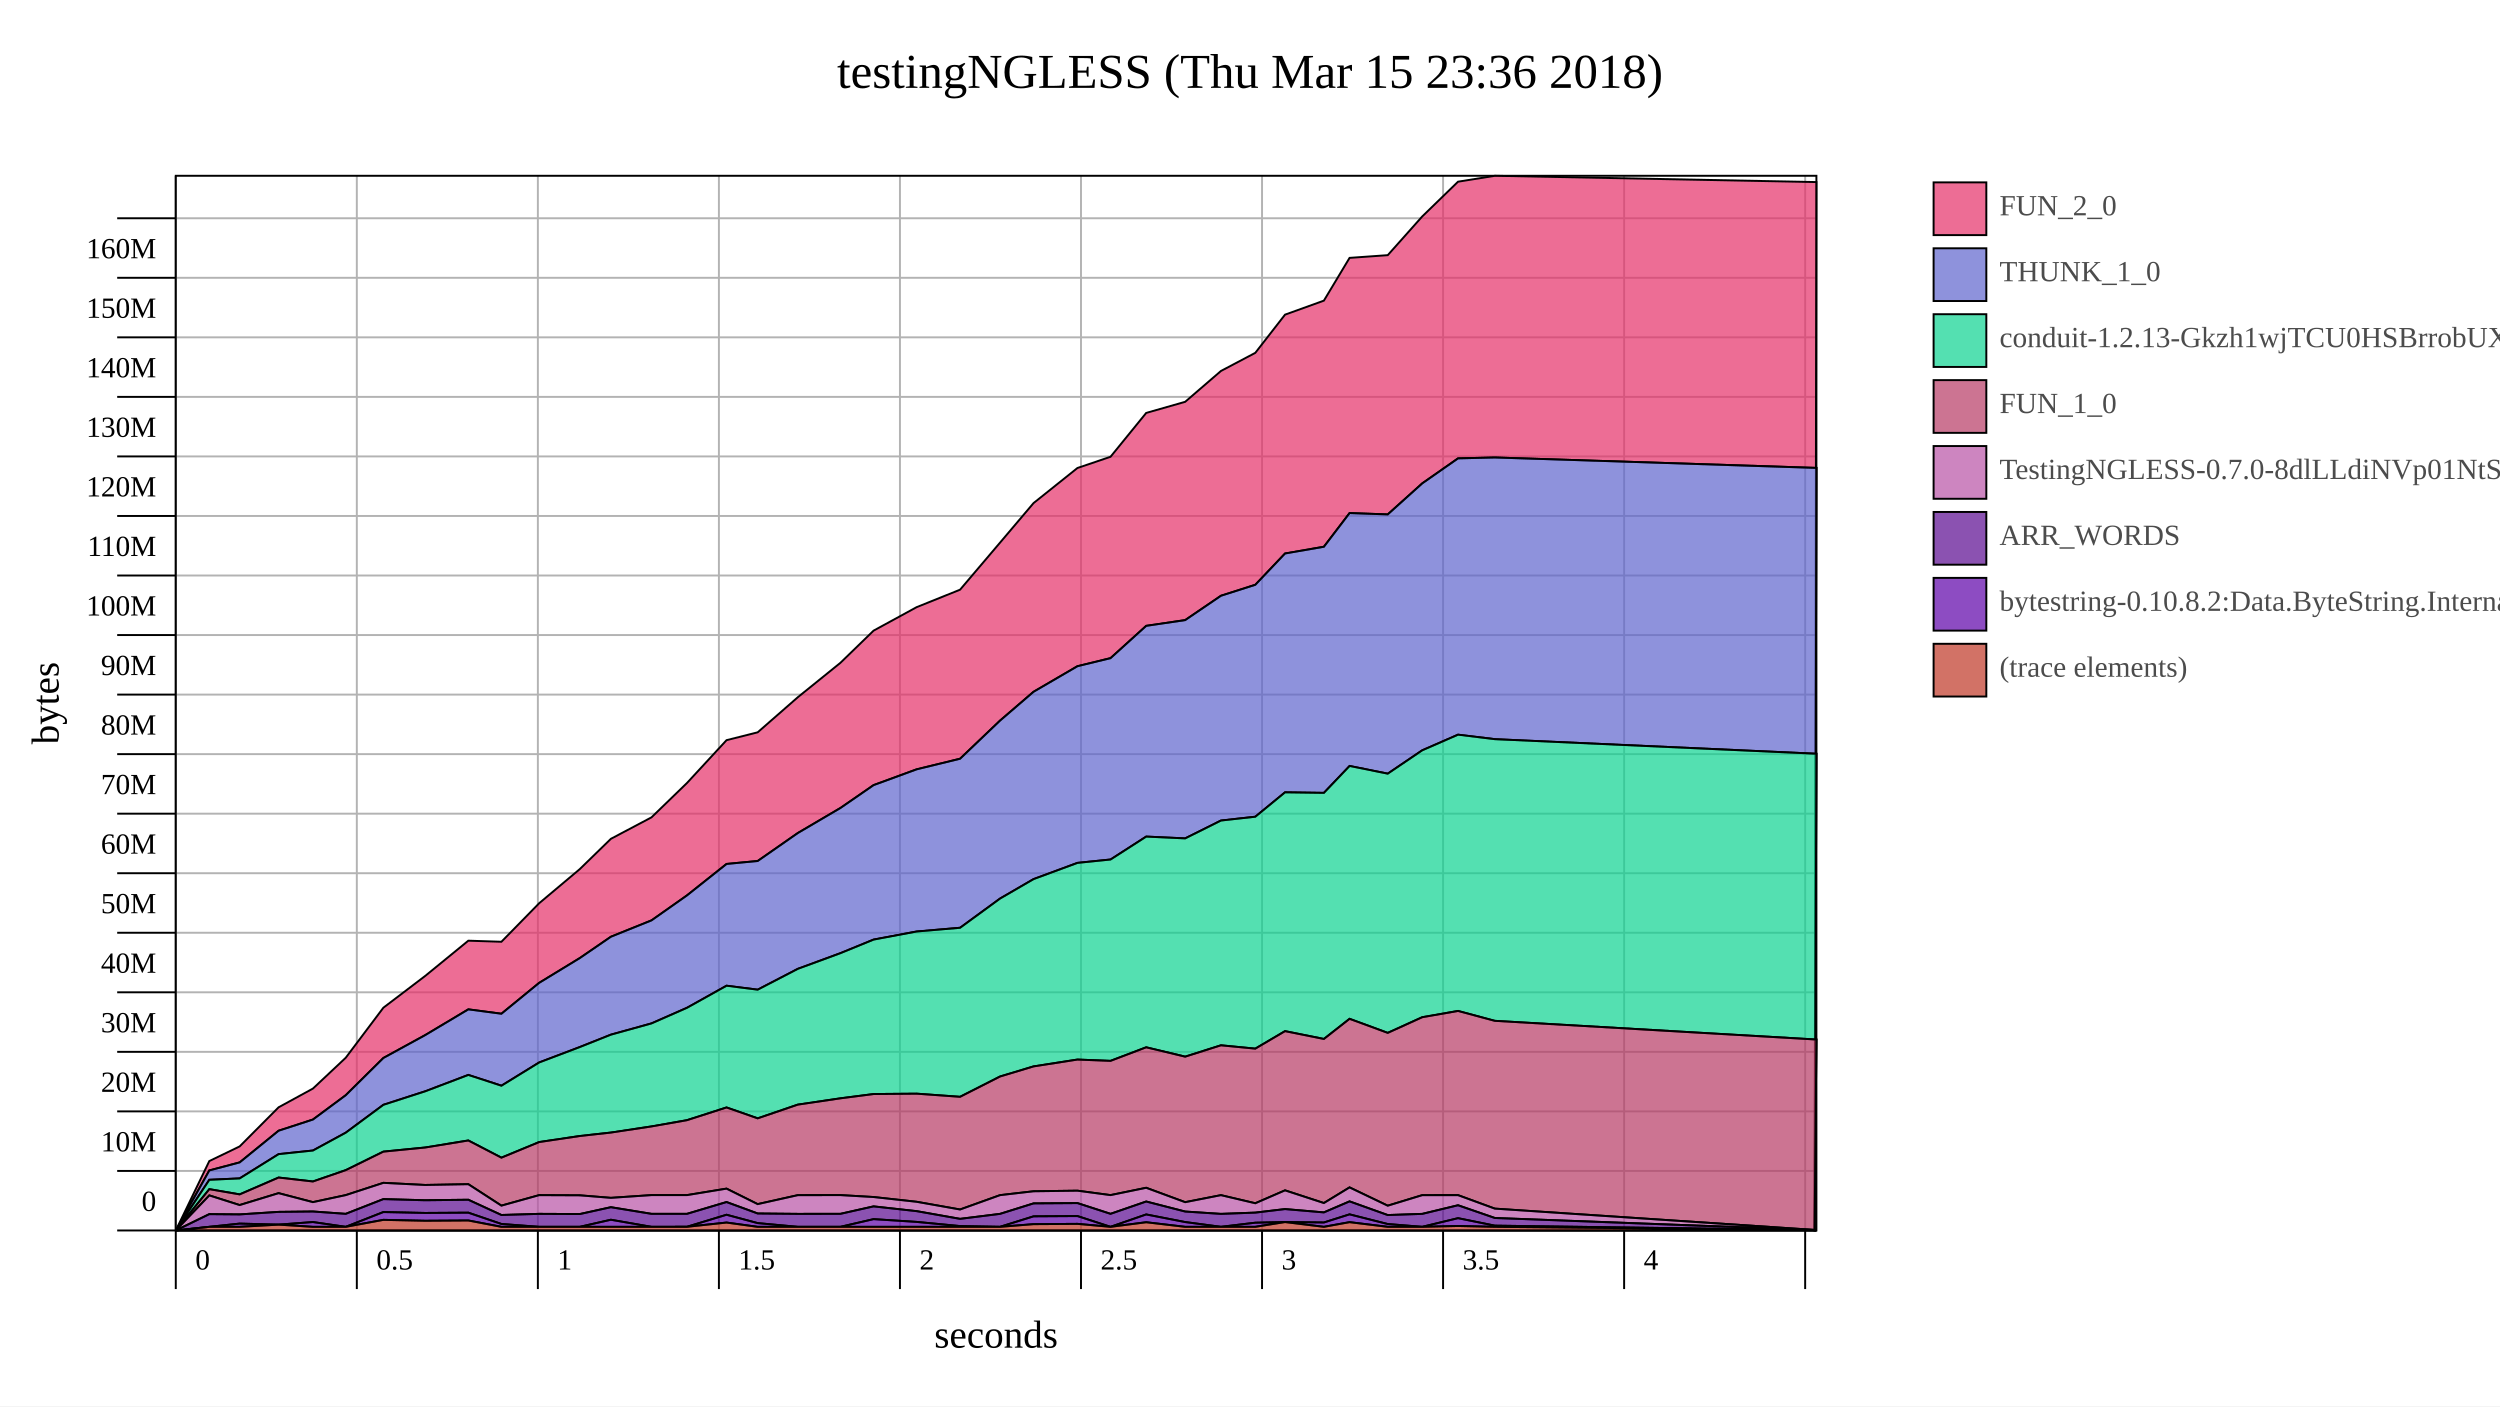
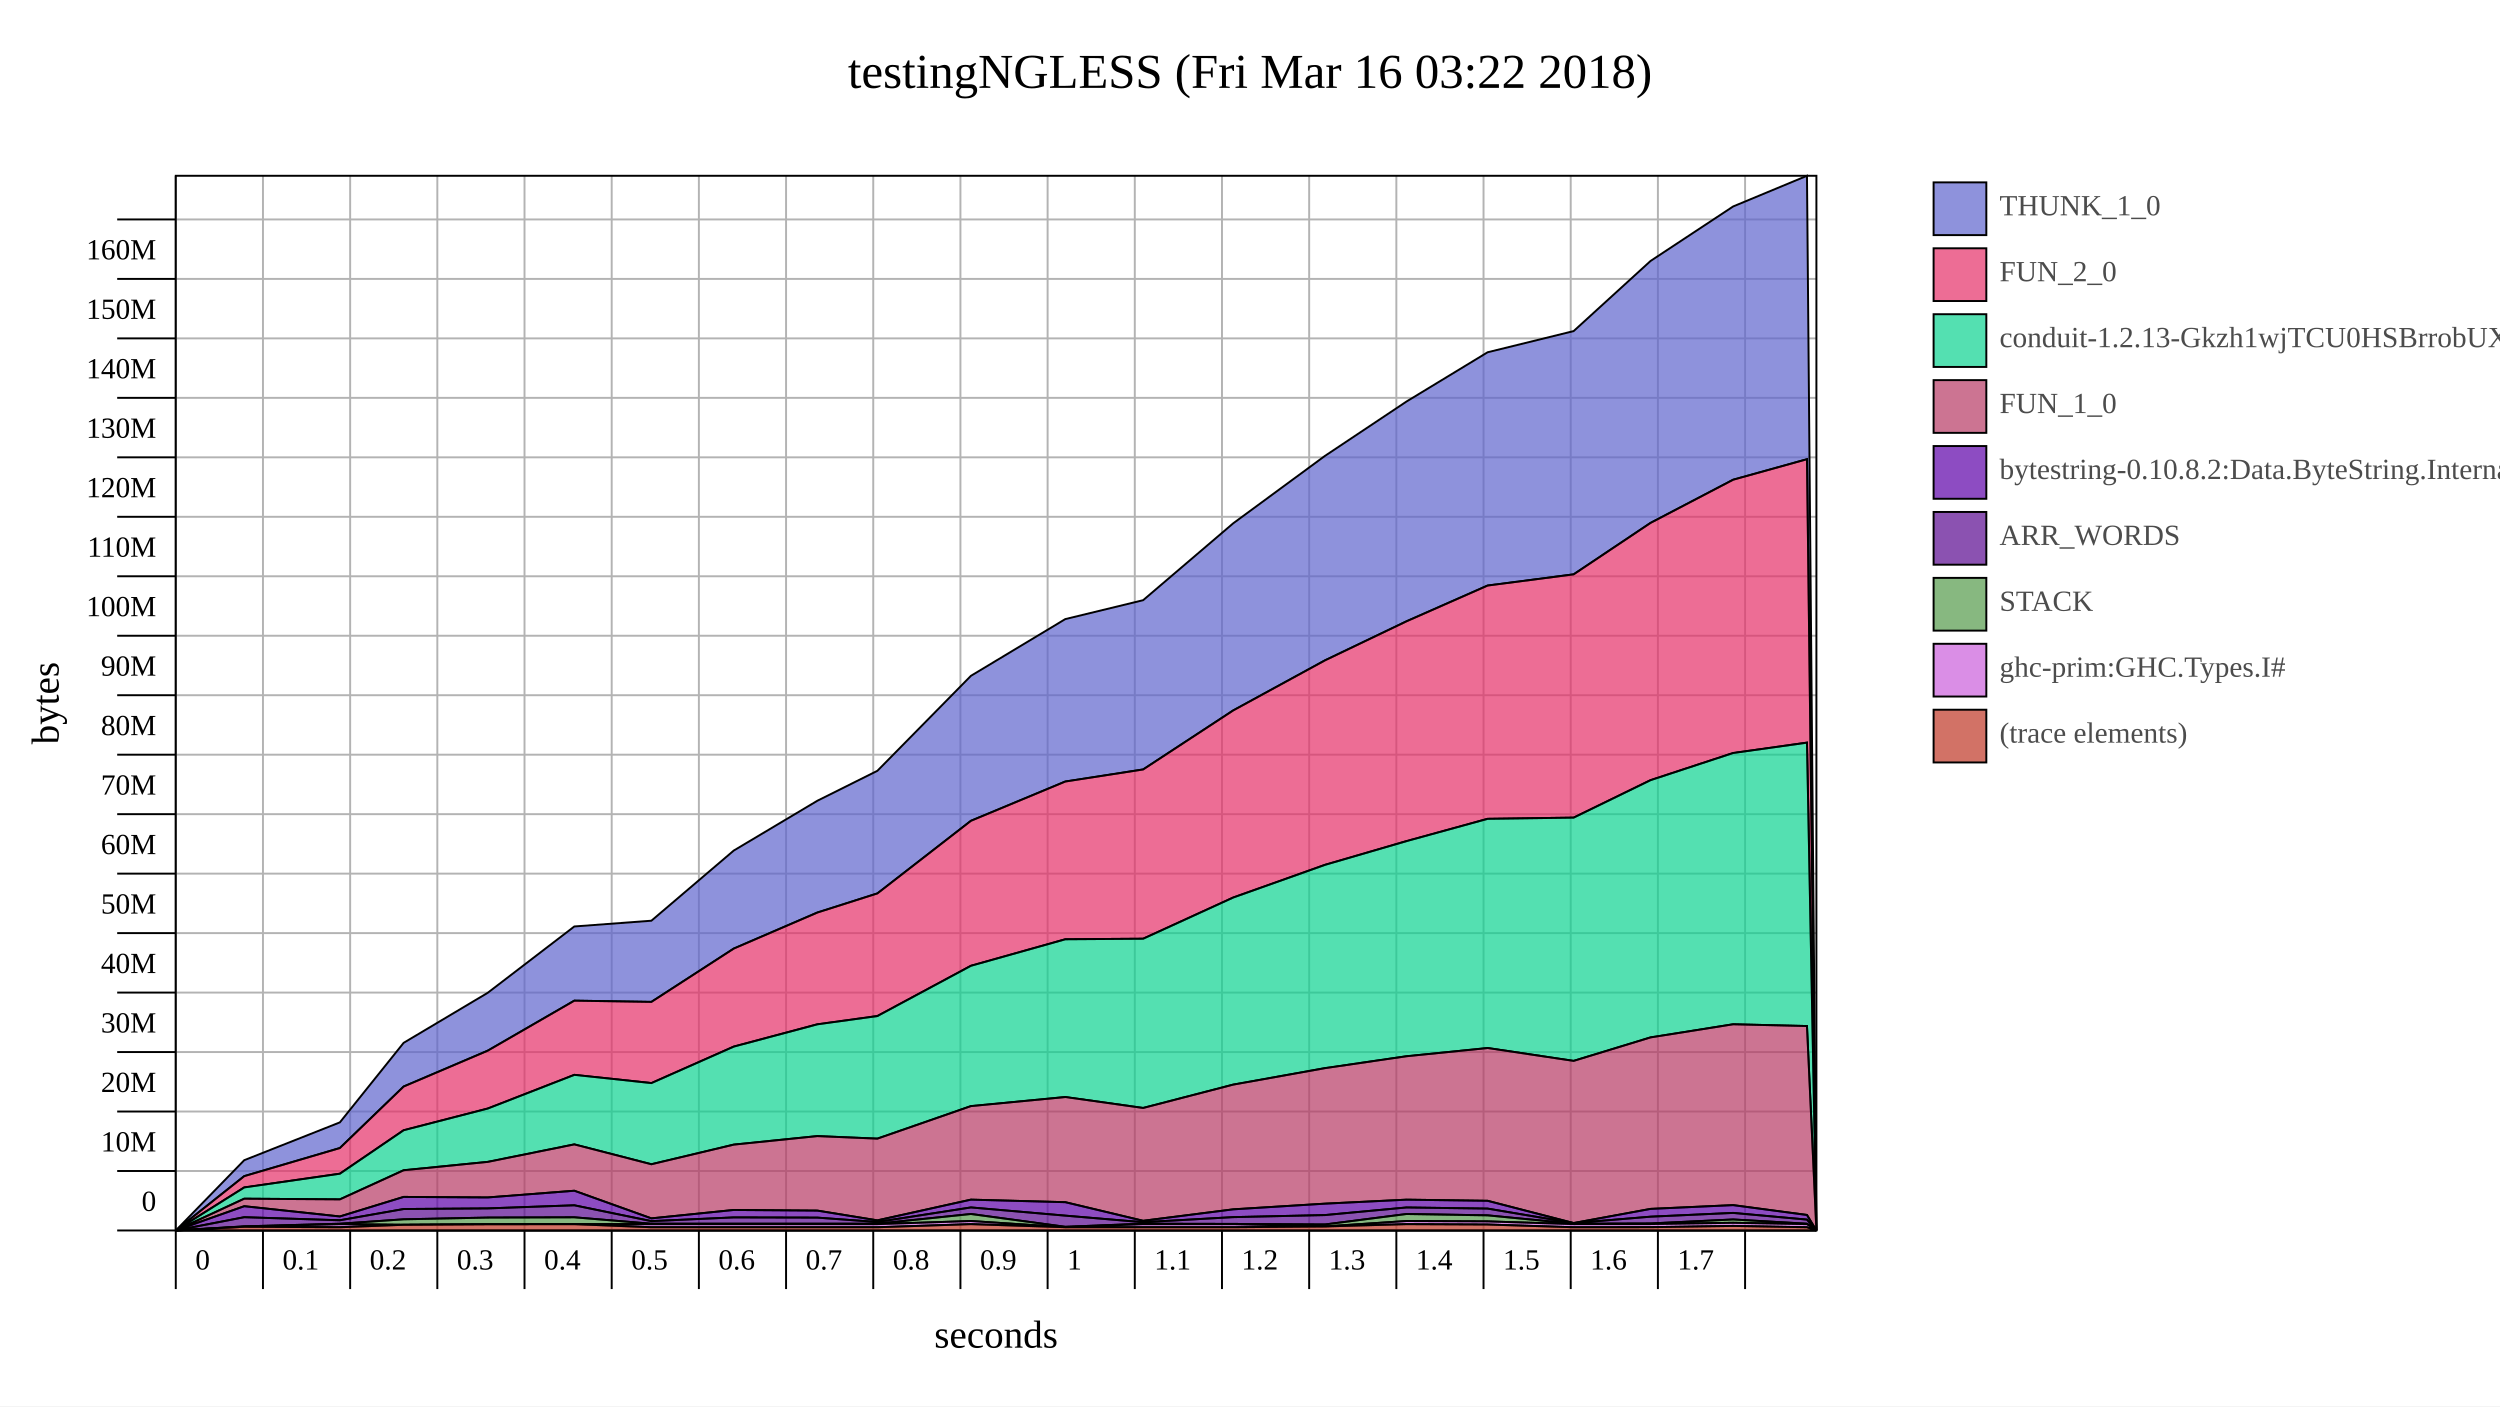
<svg xmlns="http://www.w3.org/2000/svg" version="1.0" width="1280.0" height="720.0">
  <defs>
</defs>
  <g fill="#ffffff">
    <rect x="0.0" y="0.0" width="1280.0" height="720.0" />
  </g>
  <g fill="#000000" stroke="#000000" stroke-width="1.0">
-     <text stroke="none" x="640.0" y="45.0" font-size="25.0" text-anchor="middle">testingNGLESS (Thu Mar 15 23:36 2018)</text>
+     <text stroke="none" x="640.0" y="45.0" font-size="25.0" text-anchor="middle">testingNGLESS (Fri Mar 16 03:22 2018)</text>
    <text stroke="none" transform="translate(30.0,360.0) rotate(-90.0)" font-size="20.0" text-anchor="middle">bytes</text>
    <text stroke="none" x="510.0" y="690.0" font-size="20.0" text-anchor="middle">seconds</text>
    <line x1="60.0" x2="930.0" y1="630.0" y2="630.0" />
    <text stroke="none" x="80.0" y="620.0" font-size="15.0" text-anchor="end">0</text>
-     <line x1="60.0" x2="930.0" y1="599.515" y2="599.515" />
-     <text stroke="none" x="80.0" y="589.515" font-size="15.0" text-anchor="end">10M</text>
-     <line x1="60.0" x2="930.0" y1="569.029" y2="569.029" />
-     <text stroke="none" x="80.0" y="559.029" font-size="15.0" text-anchor="end">20M</text>
-     <line x1="60.0" x2="930.0" y1="538.544" y2="538.544" />
-     <text stroke="none" x="80.0" y="528.544" font-size="15.0" text-anchor="end">30M</text>
-     <line x1="60.0" x2="930.0" y1="508.058" y2="508.058" />
-     <text stroke="none" x="80.0" y="498.058" font-size="15.0" text-anchor="end">40M</text>
-     <line x1="60.0" x2="930.0" y1="477.573" y2="477.573" />
-     <text stroke="none" x="80.0" y="467.573" font-size="15.0" text-anchor="end">50M</text>
-     <line x1="60.0" x2="930.0" y1="447.087" y2="447.087" />
-     <text stroke="none" x="80.0" y="437.087" font-size="15.0" text-anchor="end">60M</text>
-     <line x1="60.0" x2="930.0" y1="416.602" y2="416.602" />
-     <text stroke="none" x="80.0" y="406.602" font-size="15.0" text-anchor="end">70M</text>
-     <line x1="60.0" x2="930.0" y1="386.116" y2="386.116" />
-     <text stroke="none" x="80.0" y="376.116" font-size="15.0" text-anchor="end">80M</text>
-     <line x1="60.0" x2="930.0" y1="355.631" y2="355.631" />
-     <text stroke="none" x="80.0" y="345.631" font-size="15.0" text-anchor="end">90M</text>
-     <line x1="60.0" x2="930.0" y1="325.146" y2="325.146" />
-     <text stroke="none" x="80.0" y="315.146" font-size="15.0" text-anchor="end">100M</text>
-     <line x1="60.0" x2="930.0" y1="294.66" y2="294.66" />
-     <text stroke="none" x="80.0" y="284.66" font-size="15.0" text-anchor="end">110M</text>
-     <line x1="60.0" x2="930.0" y1="264.175" y2="264.175" />
-     <text stroke="none" x="80.0" y="254.175" font-size="15.0" text-anchor="end">120M</text>
-     <line x1="60.0" x2="930.0" y1="233.689" y2="233.689" />
-     <text stroke="none" x="80.0" y="223.689" font-size="15.0" text-anchor="end">130M</text>
-     <line x1="60.0" x2="930.0" y1="203.204" y2="203.204" />
-     <text stroke="none" x="80.0" y="193.204" font-size="15.0" text-anchor="end">140M</text>
-     <line x1="60.0" x2="930.0" y1="172.718" y2="172.718" />
-     <text stroke="none" x="80.0" y="162.718" font-size="15.0" text-anchor="end">150M</text>
-     <line x1="60.0" x2="930.0" y1="142.233" y2="142.233" />
-     <text stroke="none" x="80.0" y="132.233" font-size="15.0" text-anchor="end">160M</text>
-     <line x1="60.0" x2="930.0" y1="111.748" y2="111.748" />
+     <line x1="60.0" x2="930.0" y1="599.55" y2="599.55" />
+     <text stroke="none" x="80.0" y="589.55" font-size="15.0" text-anchor="end">10M</text>
+     <line x1="60.0" x2="930.0" y1="569.1" y2="569.1" />
+     <text stroke="none" x="80.0" y="559.1" font-size="15.0" text-anchor="end">20M</text>
+     <line x1="60.0" x2="930.0" y1="538.65" y2="538.65" />
+     <text stroke="none" x="80.0" y="528.65" font-size="15.0" text-anchor="end">30M</text>
+     <line x1="60.0" x2="930.0" y1="508.2" y2="508.2" />
+     <text stroke="none" x="80.0" y="498.2" font-size="15.0" text-anchor="end">40M</text>
+     <line x1="60.0" x2="930.0" y1="477.751" y2="477.751" />
+     <text stroke="none" x="80.0" y="467.751" font-size="15.0" text-anchor="end">50M</text>
+     <line x1="60.0" x2="930.0" y1="447.301" y2="447.301" />
+     <text stroke="none" x="80.0" y="437.301" font-size="15.0" text-anchor="end">60M</text>
+     <line x1="60.0" x2="930.0" y1="416.851" y2="416.851" />
+     <text stroke="none" x="80.0" y="406.851" font-size="15.0" text-anchor="end">70M</text>
+     <line x1="60.0" x2="930.0" y1="386.401" y2="386.401" />
+     <text stroke="none" x="80.0" y="376.401" font-size="15.0" text-anchor="end">80M</text>
+     <line x1="60.0" x2="930.0" y1="355.951" y2="355.951" />
+     <text stroke="none" x="80.0" y="345.951" font-size="15.0" text-anchor="end">90M</text>
+     <line x1="60.0" x2="930.0" y1="325.501" y2="325.501" />
+     <text stroke="none" x="80.0" y="315.501" font-size="15.0" text-anchor="end">100M</text>
+     <line x1="60.0" x2="930.0" y1="295.051" y2="295.051" />
+     <text stroke="none" x="80.0" y="285.051" font-size="15.0" text-anchor="end">110M</text>
+     <line x1="60.0" x2="930.0" y1="264.601" y2="264.601" />
+     <text stroke="none" x="80.0" y="254.601" font-size="15.0" text-anchor="end">120M</text>
+     <line x1="60.0" x2="930.0" y1="234.151" y2="234.151" />
+     <text stroke="none" x="80.0" y="224.151" font-size="15.0" text-anchor="end">130M</text>
+     <line x1="60.0" x2="930.0" y1="203.702" y2="203.702" />
+     <text stroke="none" x="80.0" y="193.702" font-size="15.0" text-anchor="end">140M</text>
+     <line x1="60.0" x2="930.0" y1="173.252" y2="173.252" />
+     <text stroke="none" x="80.0" y="163.252" font-size="15.0" text-anchor="end">150M</text>
+     <line x1="60.0" x2="930.0" y1="142.802" y2="142.802" />
+     <text stroke="none" x="80.0" y="132.802" font-size="15.0" text-anchor="end">160M</text>
+     <line x1="60.0" x2="930.0" y1="112.352" y2="112.352" />
    <line x1="90.0" x2="90.0" y1="660.0" y2="90.0" />
    <text stroke="none" x="100.0" y="650.0" font-size="15.0" text-anchor="start">0</text>
-     <line x1="182.694" x2="182.694" y1="660.0" y2="90.0" />
-     <text stroke="none" x="192.694" y="650.0" font-size="15.0" text-anchor="start">0.5</text>
-     <line x1="275.388" x2="275.388" y1="660.0" y2="90.0" />
-     <text stroke="none" x="285.388" y="650.0" font-size="15.0" text-anchor="start">1</text>
-     <line x1="368.081" x2="368.081" y1="660.0" y2="90.0" />
-     <text stroke="none" x="378.081" y="650.0" font-size="15.0" text-anchor="start">1.5</text>
-     <line x1="460.775" x2="460.775" y1="660.0" y2="90.0" />
-     <text stroke="none" x="470.775" y="650.0" font-size="15.0" text-anchor="start">2</text>
-     <line x1="553.469" x2="553.469" y1="660.0" y2="90.0" />
-     <text stroke="none" x="563.469" y="650.0" font-size="15.0" text-anchor="start">2.5</text>
-     <line x1="646.163" x2="646.163" y1="660.0" y2="90.0" />
-     <text stroke="none" x="656.163" y="650.0" font-size="15.0" text-anchor="start">3</text>
-     <line x1="738.857" x2="738.857" y1="660.0" y2="90.0" />
-     <text stroke="none" x="748.857" y="650.0" font-size="15.0" text-anchor="start">3.5</text>
-     <line x1="831.551" x2="831.551" y1="660.0" y2="90.0" />
-     <text stroke="none" x="841.551" y="650.0" font-size="15.0" text-anchor="start">4</text>
-     <line x1="924.244" x2="924.244" y1="660.0" y2="90.0" />
+     <line x1="134.638" x2="134.638" y1="660.0" y2="90.0" />
+     <text stroke="none" x="144.638" y="650.0" font-size="15.0" text-anchor="start">0.1</text>
+     <line x1="179.276" x2="179.276" y1="660.0" y2="90.0" />
+     <text stroke="none" x="189.276" y="650.0" font-size="15.0" text-anchor="start">0.2</text>
+     <line x1="223.913" x2="223.913" y1="660.0" y2="90.0" />
+     <text stroke="none" x="233.913" y="650.0" font-size="15.0" text-anchor="start">0.3</text>
+     <line x1="268.551" x2="268.551" y1="660.0" y2="90.0" />
+     <text stroke="none" x="278.551" y="650.0" font-size="15.0" text-anchor="start">0.4</text>
+     <line x1="313.189" x2="313.189" y1="660.0" y2="90.0" />
+     <text stroke="none" x="323.189" y="650.0" font-size="15.0" text-anchor="start">0.5</text>
+     <line x1="357.827" x2="357.827" y1="660.0" y2="90.0" />
+     <text stroke="none" x="367.827" y="650.0" font-size="15.0" text-anchor="start">0.6</text>
+     <line x1="402.465" x2="402.465" y1="660.0" y2="90.0" />
+     <text stroke="none" x="412.465" y="650.0" font-size="15.0" text-anchor="start">0.7</text>
+     <line x1="447.102" x2="447.102" y1="660.0" y2="90.0" />
+     <text stroke="none" x="457.102" y="650.0" font-size="15.0" text-anchor="start">0.8</text>
+     <line x1="491.74" x2="491.74" y1="660.0" y2="90.0" />
+     <text stroke="none" x="501.74" y="650.0" font-size="15.0" text-anchor="start">0.9</text>
+     <line x1="536.378" x2="536.378" y1="660.0" y2="90.0" />
+     <text stroke="none" x="546.378" y="650.0" font-size="15.0" text-anchor="start">1</text>
+     <line x1="581.016" x2="581.016" y1="660.0" y2="90.0" />
+     <text stroke="none" x="591.016" y="650.0" font-size="15.0" text-anchor="start">1.1</text>
+     <line x1="625.654" x2="625.654" y1="660.0" y2="90.0" />
+     <text stroke="none" x="635.654" y="650.0" font-size="15.0" text-anchor="start">1.2</text>
+     <line x1="670.292" x2="670.292" y1="660.0" y2="90.0" />
+     <text stroke="none" x="680.292" y="650.0" font-size="15.0" text-anchor="start">1.3</text>
+     <line x1="714.929" x2="714.929" y1="660.0" y2="90.0" />
+     <text stroke="none" x="724.929" y="650.0" font-size="15.0" text-anchor="start">1.4</text>
+     <line x1="759.567" x2="759.567" y1="660.0" y2="90.0" />
+     <text stroke="none" x="769.567" y="650.0" font-size="15.0" text-anchor="start">1.5</text>
+     <line x1="804.205" x2="804.205" y1="660.0" y2="90.0" />
+     <text stroke="none" x="814.205" y="650.0" font-size="15.0" text-anchor="start">1.6</text>
+     <line x1="848.843" x2="848.843" y1="660.0" y2="90.0" />
+     <text stroke="none" x="858.843" y="650.0" font-size="15.0" text-anchor="start">1.7</text>
+     <line x1="893.481" x2="893.481" y1="660.0" y2="90.0" />
    <g fill-opacity="0.7">
      <g fill="#ffffff">
        <rect x="90.0" y="90.0" width="840.0" height="540.0" />
      </g>
+       <g fill="#5e65cd">
+         <path d="M 90.0,630.0 L 125.051,602.181 L 174.015,587.793 L 206.668,556.299 L 249.706,537.947 L 294.053,512.335 L 333.512,512.968 L 375.696,485.662 L 418.508,467.207 L 449.224,457.428 L 497.114,420.25 L 545.426,400.139 L 585.287,393.957 L 631.394,363.738 L 678.401,338.096 L 720.167,318.091 L 761.648,299.8 L 805.705,294.066 L 845.091,267.714 L 887.368,245.617 L 925.172,235.111 L 930.0,630.0 L 930.0,630.0 L 925.172,90.0 L 887.368,105.706 L 845.091,133.603 L 805.705,169.514 L 761.648,180.363 L 720.167,205.551 L 678.401,233.394 L 631.394,267.944 L 585.287,307.297 L 545.426,316.976 L 497.114,346.021 L 449.224,394.652 L 418.508,409.97 L 375.696,435.473 L 333.512,471.403 L 294.053,474.351 L 249.706,508.319 L 206.668,533.923 L 174.015,574.652 L 125.051,594.011 L 90.0,630.0 L 90.0,630.0 Z" />
+       </g>
      <g fill="#e63068">
-         <path d="M 90.0,630.0 L 107.168,599.255 L 122.703,595.15 L 142.646,578.923 L 160.217,573.205 L 177.019,560.745 L 196.297,541.677 L 217.681,529.98 L 239.784,516.787 L 256.725,519.029 L 276.056,503.215 L 296.858,490.528 L 312.776,479.61 L 333.562,471.234 L 351.72,458.452 L 371.99,442.34 L 387.93,440.831 L 408.49,426.504 L 430.297,413.691 L 447.269,401.98 L 469.325,393.897 L 491.561,388.467 L 512.001,368.962 L 529.178,354.189 L 551.652,341.096 L 568.593,336.968 L 586.856,320.433 L 606.803,317.492 L 625.128,305.025 L 642.716,299.407 L 657.933,283.385 L 677.83,279.935 L 690.975,262.693 L 710.523,263.376 L 728.191,247.482 L 746.511,234.686 L 765.359,234.227 L 930.0,239.563 L 929.069,630.0 L 929.069,630.0 L 930.0,93.219 L 765.359,90.0 L 746.511,93.027 L 728.191,110.813 L 710.523,130.643 L 690.975,132.033 L 677.83,153.923 L 657.933,161.102 L 642.716,180.654 L 625.128,189.934 L 606.803,205.728 L 586.856,211.417 L 568.593,233.866 L 551.652,239.614 L 529.178,257.575 L 512.001,277.848 L 491.561,301.916 L 469.325,310.861 L 447.269,322.89 L 430.297,339.362 L 408.49,356.97 L 387.93,374.949 L 371.99,378.962 L 351.72,400.906 L 333.562,418.484 L 312.776,429.476 L 296.858,444.971 L 276.056,462.453 L 256.725,482.182 L 239.784,481.631 L 217.681,499.692 L 196.297,515.934 L 177.019,541.562 L 160.217,557.347 L 142.646,566.934 L 122.703,586.963 L 107.168,594.459 L 90.0,630.0 L 90.0,630.0 Z" />
+         <path d="M 90.0,630.0 L 125.051,607.956 L 174.015,600.935 L 206.668,578.675 L 249.706,567.575 L 294.053,550.319 L 333.512,554.534 L 375.696,535.853 L 418.508,524.445 L 449.224,520.205 L 497.114,494.48 L 545.426,480.91 L 585.287,480.619 L 631.394,459.534 L 678.401,442.8 L 720.167,430.635 L 761.648,419.24 L 805.705,418.622 L 845.091,399.434 L 887.368,385.532 L 925.172,380.226 L 930.0,630.0 L 930.0,630.0 L 925.172,235.111 L 887.368,245.617 L 845.091,267.714 L 805.705,294.066 L 761.648,299.8 L 720.167,318.091 L 678.401,338.096 L 631.394,363.738 L 585.287,393.957 L 545.426,400.139 L 497.114,420.25 L 449.224,457.428 L 418.508,467.207 L 375.696,485.662 L 333.512,512.968 L 294.053,512.335 L 249.706,537.947 L 206.668,556.299 L 174.015,587.793 L 125.051,602.181 L 90.0,630.0 L 90.0,630.0 Z" />
+       </g>
+       <g fill="#0cd390">
+         <path d="M 90.0,630.0 L 125.051,613.73 L 174.015,614.075 L 206.668,599.162 L 249.706,594.888 L 294.053,585.923 L 333.512,596.097 L 375.696,586.039 L 418.508,581.68 L 449.224,582.978 L 497.114,566.323 L 545.426,561.675 L 585.287,567.275 L 631.394,555.325 L 678.401,546.885 L 720.167,540.793 L 761.648,536.583 L 805.705,543.17 L 845.091,531.146 L 887.368,524.427 L 925.172,525.332 L 930.0,630.0 L 930.0,630.0 L 925.172,380.226 L 887.368,385.532 L 845.091,399.434 L 805.705,418.622 L 761.648,419.24 L 720.167,430.635 L 678.401,442.8 L 631.394,459.534 L 585.287,480.619 L 545.426,480.91 L 497.114,494.48 L 449.224,520.205 L 418.508,524.445 L 375.696,535.853 L 333.512,554.534 L 294.053,550.319 L 249.706,567.575 L 206.668,578.675 L 174.015,600.935 L 125.051,607.956 L 90.0,630.0 L 90.0,630.0 Z" />
+       </g>
+       <g fill="#b73964">
+         <path d="M 90.0,630.0 L 125.051,617.58 L 174.015,622.836 L 206.668,612.821 L 249.706,613.097 L 294.053,609.66 L 333.512,623.807 L 375.696,619.498 L 418.508,619.837 L 449.224,624.827 L 497.114,614.219 L 545.426,615.519 L 585.287,625.046 L 631.394,619.186 L 678.401,616.276 L 720.167,614.233 L 761.648,614.812 L 805.705,626.202 L 845.091,618.954 L 887.368,617.025 L 925.172,622.07 L 930.0,630.0 L 930.0,630.0 L 925.172,525.332 L 887.368,524.427 L 845.091,531.146 L 805.705,543.17 L 761.648,536.583 L 720.167,540.793 L 678.401,546.885 L 631.394,555.325 L 585.287,567.275 L 545.426,561.675 L 497.114,566.323 L 449.224,582.978 L 418.508,581.68 L 375.696,586.039 L 333.512,596.097 L 294.053,585.923 L 249.706,594.888 L 206.668,599.162 L 174.015,614.075 L 125.051,613.73 L 90.0,630.0 L 90.0,630.0 Z" />
+       </g>
+       <g fill="#5d01a8">
+         <path d="M 90.0,630.0 L 125.051,623.211 L 174.015,624.779 L 206.668,619.026 L 249.706,618.706 L 294.053,617.114 L 333.512,625.227 L 375.696,623.317 L 418.508,623.429 L 449.224,625.676 L 497.114,618.21 L 545.426,622.408 L 585.287,625.788 L 631.394,623.177 L 678.401,622.118 L 720.167,618.224 L 761.648,618.803 L 805.705,626.236 L 845.091,622.945 L 887.368,621.017 L 925.172,624.438 L 930.0,630.0 L 930.0,630.0 L 925.172,622.07 L 887.368,617.025 L 845.091,618.954 L 805.705,626.202 L 761.648,614.812 L 720.167,614.233 L 678.401,616.276 L 631.394,619.186 L 585.287,625.046 L 545.426,615.519 L 497.114,614.219 L 449.224,624.827 L 418.508,619.837 L 375.696,619.498 L 333.512,623.807 L 294.053,609.66 L 249.706,613.097 L 206.668,612.821 L 174.015,622.836 L 125.051,617.58 L 90.0,630.0 L 90.0,630.0 Z" />
+       </g>
+       <g fill="#5b0991">
+         <path d="M 90.0,630.0 L 125.051,627.901 L 174.015,626.551 L 206.668,624.29 L 249.706,623.408 L 294.053,623.263 L 333.512,626.55 L 375.696,626.548 L 418.508,626.547 L 449.224,626.549 L 497.114,621.566 L 545.426,628.121 L 585.287,626.549 L 631.394,626.645 L 678.401,626.933 L 720.167,621.567 L 761.648,622.259 L 805.705,626.548 L 845.091,626.413 L 887.368,624.372 L 925.172,626.546 L 930.0,630.0 L 930.0,630.0 L 925.172,624.438 L 887.368,621.017 L 845.091,622.945 L 805.705,626.236 L 761.648,618.803 L 720.167,618.224 L 678.401,622.118 L 631.394,623.177 L 585.287,625.788 L 545.426,622.408 L 497.114,618.21 L 449.224,625.676 L 418.508,623.429 L 375.696,623.317 L 333.512,625.227 L 294.053,617.114 L 249.706,618.706 L 206.668,619.026 L 174.015,624.779 L 125.051,623.211 L 90.0,630.0 L 90.0,630.0 Z" />
+       </g>
+       <g fill="#549a4a">
+         <path d="M 90.0,630.0 L 125.051,628.106 L 174.015,626.756 L 206.668,627.089 L 249.706,626.806 L 294.053,626.761 L 333.512,626.755 L 375.696,626.753 L 418.508,626.753 L 449.224,626.755 L 497.114,625.163 L 545.426,628.326 L 585.287,626.754 L 631.394,626.753 L 678.401,627.937 L 720.167,625.165 L 761.648,625.357 L 805.705,626.753 L 845.091,626.718 L 887.368,626.074 L 925.172,626.751 L 930.0,630.0 L 930.0,630.0 L 925.172,626.546 L 887.368,624.372 L 845.091,626.413 L 805.705,626.548 L 761.648,622.259 L 720.167,621.567 L 678.401,626.933 L 631.394,626.645 L 585.287,626.549 L 545.426,628.121 L 497.114,621.566 L 449.224,626.549 L 418.508,626.547 L 375.696,626.548 L 333.512,626.55 L 294.053,623.263 L 249.706,623.408 L 206.668,624.29 L 174.015,626.551 L 125.051,627.901 L 90.0,630.0 L 90.0,630.0 Z" />
+       </g>
+       <g fill="#cb5edc">
+         <path d="M 90.0,630.0 L 125.051,628.106 L 174.015,628.352 L 206.668,627.089 L 249.706,626.807 L 294.053,626.761 L 333.512,628.351 L 375.696,628.35 L 418.508,628.349 L 449.224,628.352 L 497.114,626.76 L 545.426,628.327 L 585.287,628.352 L 631.394,628.35 L 678.401,627.938 L 720.167,626.763 L 761.648,626.956 L 805.705,628.352 L 845.091,628.316 L 887.368,627.673 L 925.172,628.35 L 930.0,630.0 L 930.0,630.0 L 925.172,626.751 L 887.368,626.074 L 845.091,626.718 L 805.705,626.753 L 761.648,625.357 L 720.167,625.165 L 678.401,627.937 L 631.394,626.753 L 585.287,626.754 L 545.426,628.326 L 497.114,625.163 L 449.224,626.755 L 418.508,626.753 L 375.696,626.753 L 333.512,626.755 L 294.053,626.761 L 249.706,626.806 L 206.668,627.089 L 174.015,626.756 L 125.051,628.106 L 90.0,630.0 L 90.0,630.0 Z" />
+       </g>
+       <g fill="#bf3725">
+         <path d="M 90.0,630.0 L 125.051,630.0 L 174.015,630.0 L 206.668,630.0 L 249.706,630.0 L 294.053,630.0 L 333.512,630.0 L 375.696,630.0 L 418.508,630.0 L 449.224,630.0 L 497.114,630.0 L 545.426,630.0 L 585.287,630.0 L 631.394,630.0 L 678.401,630.0 L 720.167,630.0 L 761.648,630.0 L 805.705,630.0 L 845.091,630.0 L 887.368,630.0 L 925.172,630.0 L 930.0,630.0 L 930.0,630.0 L 925.172,628.35 L 887.368,627.673 L 845.091,628.316 L 805.705,628.352 L 761.648,626.956 L 720.167,626.763 L 678.401,627.938 L 631.394,628.35 L 585.287,628.352 L 545.426,628.327 L 497.114,626.76 L 449.224,628.352 L 418.508,628.349 L 375.696,628.35 L 333.512,628.351 L 294.053,626.761 L 249.706,626.807 L 206.668,627.089 L 174.015,628.352 L 125.051,628.106 L 90.0,630.0 L 90.0,630.0 Z" />
      </g>
      <g fill="#5e65cd">
-         <path d="M 90.0,630.0 L 107.168,604.052 L 122.703,603.338 L 142.646,590.913 L 160.217,589.062 L 177.019,579.927 L 196.297,565.654 L 217.681,558.753 L 239.784,550.355 L 256.725,555.875 L 276.056,543.975 L 296.858,536.083 L 312.776,529.743 L 333.562,523.983 L 351.72,515.995 L 371.99,504.68 L 387.93,506.711 L 408.49,496.036 L 430.297,488.019 L 447.269,481.067 L 469.325,476.93 L 491.561,475.016 L 512.001,460.072 L 529.178,450.096 L 551.652,441.798 L 568.593,440.066 L 586.856,428.327 L 606.803,429.252 L 625.128,420.111 L 642.716,418.156 L 657.933,405.665 L 677.83,405.945 L 690.975,392.166 L 710.523,396.106 L 728.191,384.148 L 746.511,376.147 L 765.359,378.45 L 930.0,385.903 L 929.069,630.0 L 929.069,630.0 L 930.0,239.563 L 765.359,234.227 L 746.511,234.686 L 728.191,247.482 L 710.523,263.376 L 690.975,262.693 L 677.83,279.935 L 657.933,283.385 L 642.716,299.407 L 625.128,305.025 L 606.803,317.492 L 586.856,320.433 L 568.593,336.968 L 551.652,341.096 L 529.178,354.189 L 512.001,368.962 L 491.561,388.467 L 469.325,393.897 L 447.269,401.98 L 430.297,413.691 L 408.49,426.504 L 387.93,440.831 L 371.99,442.34 L 351.72,458.452 L 333.562,471.234 L 312.776,479.61 L 296.858,490.528 L 276.056,503.215 L 256.725,519.029 L 239.784,516.787 L 217.681,529.98 L 196.297,541.677 L 177.019,560.745 L 160.217,573.205 L 142.646,578.923 L 122.703,595.15 L 107.168,599.255 L 90.0,630.0 L 90.0,630.0 Z" />
-       </g>
-       <g fill="#0cd390">
-         <path d="M 90.0,630.0 L 107.168,608.847 L 122.703,611.524 L 142.646,602.901 L 160.217,604.918 L 177.019,599.107 L 196.297,589.63 L 217.681,587.523 L 239.784,583.921 L 256.725,592.719 L 276.056,584.734 L 296.858,581.637 L 312.776,579.873 L 333.562,576.729 L 351.72,573.537 L 371.99,567.016 L 387.93,572.588 L 408.49,565.565 L 430.297,562.342 L 447.269,560.151 L 469.325,559.96 L 491.561,561.562 L 512.001,551.179 L 529.178,545.997 L 551.652,542.495 L 568.593,543.161 L 586.856,536.217 L 606.803,541.008 L 625.128,535.194 L 642.716,536.9 L 657.933,527.94 L 677.83,531.949 L 690.975,521.634 L 710.523,528.83 L 728.191,520.808 L 746.511,517.602 L 765.359,522.668 L 930.0,532.237 L 929.069,630.0 L 929.069,630.0 L 930.0,385.903 L 765.359,378.45 L 746.511,376.147 L 728.191,384.148 L 710.523,396.106 L 690.975,392.166 L 677.83,405.945 L 657.933,405.665 L 642.716,418.156 L 625.128,420.111 L 606.803,429.252 L 586.856,428.327 L 568.593,440.066 L 551.652,441.798 L 529.178,450.096 L 512.001,460.072 L 491.561,475.016 L 469.325,476.93 L 447.269,481.067 L 430.297,488.019 L 408.49,496.036 L 387.93,506.711 L 371.99,504.68 L 351.72,515.995 L 333.562,523.983 L 312.776,529.743 L 296.858,536.083 L 276.056,543.975 L 256.725,555.875 L 239.784,550.355 L 217.681,558.753 L 196.297,565.654 L 177.019,579.927 L 160.217,589.062 L 142.646,590.913 L 122.703,603.338 L 107.168,604.052 L 90.0,630.0 L 90.0,630.0 Z" />
-       </g>
-       <g fill="#b73964">
-         <path d="M 90.0,630.0 L 107.168,612.044 L 122.703,616.983 L 142.646,610.893 L 160.217,615.489 L 177.019,611.895 L 196.297,605.614 L 217.681,606.705 L 239.784,606.299 L 256.725,617.283 L 276.056,611.907 L 296.858,612.007 L 312.776,613.294 L 333.562,611.894 L 351.72,611.898 L 371.99,608.574 L 387.93,616.507 L 408.49,611.918 L 430.297,611.893 L 447.269,612.875 L 469.325,615.314 L 491.561,619.26 L 512.001,611.918 L 529.178,609.933 L 551.652,609.627 L 568.593,611.891 L 586.856,608.144 L 606.803,615.513 L 625.128,611.916 L 642.716,616.064 L 657.933,609.457 L 677.83,615.952 L 690.975,607.946 L 710.523,617.314 L 728.191,611.916 L 746.511,611.907 L 765.359,618.814 L 930.0,629.794 L 929.069,630.0 L 929.069,630.0 L 930.0,532.237 L 765.359,522.668 L 746.511,517.602 L 728.191,520.808 L 710.523,528.83 L 690.975,521.634 L 677.83,531.949 L 657.933,527.94 L 642.716,536.9 L 625.128,535.194 L 606.803,541.008 L 586.856,536.217 L 568.593,543.161 L 551.652,542.495 L 529.178,545.997 L 512.001,551.179 L 491.561,561.562 L 469.325,559.96 L 447.269,560.151 L 430.297,562.342 L 408.49,565.565 L 387.93,572.588 L 371.99,567.016 L 351.72,573.537 L 333.562,576.729 L 312.776,579.873 L 296.858,581.637 L 276.056,584.734 L 256.725,592.719 L 239.784,583.921 L 217.681,587.523 L 196.297,589.63 L 177.019,599.107 L 160.217,604.918 L 142.646,602.901 L 122.703,611.524 L 107.168,608.847 L 90.0,630.0 L 90.0,630.0 Z" />
-       </g>
-       <g fill="#b852a6">
-         <path d="M 90.0,630.0 L 107.168,621.634 L 122.703,621.778 L 142.646,620.483 L 160.217,620.284 L 177.019,621.485 L 196.297,613.938 L 217.681,614.53 L 239.784,614.268 L 256.725,622.077 L 276.056,621.497 L 296.858,621.597 L 312.776,618.089 L 333.562,621.484 L 351.72,621.488 L 371.99,615.445 L 387.93,621.302 L 408.49,621.508 L 430.297,621.483 L 447.269,617.67 L 469.325,620.109 L 491.561,624.054 L 512.001,621.508 L 529.178,616.14 L 551.652,615.979 L 568.593,621.481 L 586.856,615.177 L 606.803,620.308 L 625.128,621.506 L 642.716,620.859 L 657.933,619.047 L 677.83,620.747 L 690.975,615.108 L 710.523,622.109 L 728.191,621.506 L 746.511,617.091 L 765.359,623.609 L 930.0,629.794 L 929.069,630.0 L 929.069,630.0 L 930.0,629.794 L 765.359,618.814 L 746.511,611.907 L 728.191,611.916 L 710.523,617.314 L 690.975,607.946 L 677.83,615.952 L 657.933,609.457 L 642.716,616.064 L 625.128,611.916 L 606.803,615.513 L 586.856,608.144 L 568.593,611.891 L 551.652,609.627 L 529.178,609.933 L 512.001,611.918 L 491.561,619.26 L 469.325,615.314 L 447.269,612.875 L 430.297,611.893 L 408.49,611.918 L 387.93,616.507 L 371.99,608.574 L 351.72,611.898 L 333.562,611.894 L 312.776,613.294 L 296.858,612.007 L 276.056,611.907 L 256.725,617.283 L 239.784,606.299 L 217.681,606.705 L 196.297,605.614 L 177.019,611.895 L 160.217,615.489 L 142.646,610.893 L 122.703,616.983 L 107.168,612.044 L 90.0,630.0 L 90.0,630.0 Z" />
-       </g>
-       <g fill="#5b0991">
-         <path d="M 90.0,630.0 L 107.168,628.14 L 122.703,626.486 L 142.646,627.014 L 160.217,625.691 L 177.019,628.141 L 196.297,620.57 L 217.681,621.036 L 239.784,620.887 L 256.725,626.673 L 276.056,628.14 L 296.858,628.14 L 312.776,624.507 L 333.562,628.14 L 351.72,628.119 L 371.99,621.951 L 387.93,626.234 L 408.49,628.139 L 430.297,628.139 L 447.269,624.201 L 469.325,625.616 L 491.561,627.751 L 512.001,628.139 L 529.178,622.771 L 551.652,622.622 L 568.593,628.138 L 586.856,621.795 L 606.803,625.691 L 625.128,628.137 L 642.716,626.029 L 657.933,625.691 L 677.83,625.918 L 690.975,621.752 L 710.523,626.705 L 728.191,628.137 L 746.511,623.709 L 765.359,627.53 L 930.0,629.845 L 929.069,630.0 L 929.069,630.0 L 930.0,629.794 L 765.359,623.609 L 746.511,617.091 L 728.191,621.506 L 710.523,622.109 L 690.975,615.108 L 677.83,620.747 L 657.933,619.047 L 642.716,620.859 L 625.128,621.506 L 606.803,620.308 L 586.856,615.177 L 568.593,621.481 L 551.652,615.979 L 529.178,616.14 L 512.001,621.508 L 491.561,624.054 L 469.325,620.109 L 447.269,617.67 L 430.297,621.483 L 408.49,621.508 L 387.93,621.302 L 371.99,615.445 L 351.72,621.488 L 333.562,621.484 L 312.776,618.089 L 296.858,621.597 L 276.056,621.497 L 256.725,622.077 L 239.784,614.268 L 217.681,614.53 L 196.297,613.938 L 177.019,621.485 L 160.217,620.284 L 142.646,620.483 L 122.703,621.778 L 107.168,621.634 L 90.0,630.0 L 90.0,630.0 Z" />
-       </g>
-       <g fill="#5d01a8">
-         <path d="M 90.0,630.0 L 107.168,628.141 L 122.703,628.141 L 142.646,627.015 L 160.217,628.142 L 177.019,628.141 L 196.297,624.566 L 217.681,625.032 L 239.784,624.883 L 256.725,628.141 L 276.056,628.141 L 296.858,628.141 L 312.776,628.139 L 333.562,628.14 L 351.72,628.12 L 371.99,625.947 L 387.93,628.14 L 408.49,628.14 L 430.297,628.139 L 447.269,628.138 L 469.325,628.138 L 491.561,628.141 L 512.001,628.139 L 529.178,626.767 L 551.652,626.619 L 568.593,628.138 L 586.856,625.791 L 606.803,628.138 L 625.128,628.137 L 642.716,628.137 L 657.933,625.691 L 677.83,628.137 L 690.975,625.748 L 710.523,628.137 L 728.191,628.137 L 746.511,627.705 L 765.359,628.138 L 930.0,629.845 L 929.069,630.0 L 929.069,630.0 L 930.0,629.845 L 765.359,627.53 L 746.511,623.709 L 728.191,628.137 L 710.523,626.705 L 690.975,621.752 L 677.83,625.918 L 657.933,625.691 L 642.716,626.029 L 625.128,628.137 L 606.803,625.691 L 586.856,621.795 L 568.593,628.138 L 551.652,622.622 L 529.178,622.771 L 512.001,628.139 L 491.561,627.751 L 469.325,625.616 L 447.269,624.201 L 430.297,628.139 L 408.49,628.139 L 387.93,626.234 L 371.99,621.951 L 351.72,628.119 L 333.562,628.14 L 312.776,624.507 L 296.858,628.14 L 276.056,628.14 L 256.725,626.673 L 239.784,620.887 L 217.681,621.036 L 196.297,620.57 L 177.019,628.141 L 160.217,625.691 L 142.646,627.014 L 122.703,626.486 L 107.168,628.14 L 90.0,630.0 L 90.0,630.0 Z" />
-       </g>
-       <g fill="#bf3725">
-         <path d="M 90.0,630.0 L 107.168,630.0 L 122.703,630.0 L 142.646,630.0 L 160.217,630.0 L 177.019,630.0 L 196.297,630.0 L 217.681,630.0 L 239.784,630.0 L 256.725,630.0 L 276.056,630.0 L 296.858,630.0 L 312.776,630.0 L 333.562,630.0 L 351.72,630.0 L 371.99,630.0 L 387.93,630.0 L 408.49,630.0 L 430.297,630.0 L 447.269,630.0 L 469.325,630.0 L 491.561,630.0 L 512.001,630.0 L 529.178,630.0 L 551.652,630.0 L 568.593,630.0 L 586.856,630.0 L 606.803,630.0 L 625.128,630.0 L 642.716,630.0 L 657.933,630.0 L 677.83,630.0 L 690.975,630.0 L 710.523,630.0 L 728.191,630.0 L 746.511,630.0 L 765.359,630.0 L 930.0,630.0 L 929.069,630.0 L 929.069,630.0 L 930.0,629.845 L 765.359,628.138 L 746.511,627.705 L 728.191,628.137 L 710.523,628.137 L 690.975,625.748 L 677.83,628.137 L 657.933,625.691 L 642.716,628.137 L 625.128,628.137 L 606.803,628.138 L 586.856,625.791 L 568.593,628.138 L 551.652,626.619 L 529.178,626.767 L 512.001,628.139 L 491.561,628.141 L 469.325,628.138 L 447.269,628.138 L 430.297,628.139 L 408.49,628.14 L 387.93,628.14 L 371.99,625.947 L 351.72,628.12 L 333.562,628.14 L 312.776,628.139 L 296.858,628.141 L 276.056,628.141 L 256.725,628.141 L 239.784,624.883 L 217.681,625.032 L 196.297,624.566 L 177.019,628.141 L 160.217,628.142 L 142.646,627.015 L 122.703,628.141 L 107.168,628.141 L 90.0,630.0 L 90.0,630.0 Z" />
-       </g>
-       <g fill="#e63068">
        <rect x="990.0" y="93.375" width="27.0" height="27.0" />
      </g>
-       <text stroke="none" x="1023.75" y="110.25" font-size="15.0" text-anchor="start">FUN_2_0</text>
-       <g fill="#5e65cd">
+       <text stroke="none" x="1023.75" y="110.25" font-size="15.0" text-anchor="start">THUNK_1_0</text>
+       <g fill="#e63068">
        <rect x="990.0" y="127.125" width="27.0" height="27.0" />
      </g>
-       <text stroke="none" x="1023.75" y="144.0" font-size="15.0" text-anchor="start">THUNK_1_0</text>
+       <text stroke="none" x="1023.75" y="144.0" font-size="15.0" text-anchor="start">FUN_2_0</text>
      <g fill="#0cd390">
        <rect x="990.0" y="160.875" width="27.0" height="27.0" />
      </g>
      <text stroke="none" x="1023.75" y="177.75" font-size="15.0" text-anchor="start">conduit-1.2.13-Gkzh1wjTCU0HSBrrobUX8c:Data.Conduit.Internal.Pipe.NeedInput</text>
      <g fill="#b73964">
        <rect x="990.0" y="194.625" width="27.0" height="27.0" />
      </g>
      <text stroke="none" x="1023.75" y="211.5" font-size="15.0" text-anchor="start">FUN_1_0</text>
-       <g fill="#b852a6">
+       <g fill="#5d01a8">
        <rect x="990.0" y="228.375" width="27.0" height="27.0" />
      </g>
-       <text stroke="none" x="1023.75" y="245.25" font-size="15.0" text-anchor="start">TestingNGLESS-0.7.0-8dlLLdiNVp01NtSba1yhjq:Interpretation.Count.RefSeqInfoVector.RefSeqInfo</text>
+       <text stroke="none" x="1023.75" y="245.25" font-size="15.0" text-anchor="start">bytestring-0.10.8.2:Data.ByteString.Internal.PS</text>
      <g fill="#5b0991">
        <rect x="990.0" y="262.125" width="27.0" height="27.0" />
      </g>
      <text stroke="none" x="1023.75" y="279.0" font-size="15.0" text-anchor="start">ARR_WORDS</text>
-       <g fill="#5d01a8">
+       <g fill="#549a4a">
        <rect x="990.0" y="295.875" width="27.0" height="27.0" />
      </g>
-       <text stroke="none" x="1023.75" y="312.75" font-size="15.0" text-anchor="start">bytestring-0.10.8.2:Data.ByteString.Internal.PS</text>
-       <g fill="#bf3725">
+       <text stroke="none" x="1023.75" y="312.75" font-size="15.0" text-anchor="start">STACK</text>
+       <g fill="#cb5edc">
        <rect x="990.0" y="329.625" width="27.0" height="27.0" />
      </g>
-       <text stroke="none" x="1023.75" y="346.5" font-size="15.0" text-anchor="start">(trace elements)</text>
+       <text stroke="none" x="1023.75" y="346.5" font-size="15.0" text-anchor="start">ghc-prim:GHC.Types.I#</text>
+       <g fill="#bf3725">
+         <rect x="990.0" y="363.375" width="27.0" height="27.0" />
+       </g>
+       <text stroke="none" x="1023.75" y="380.25" font-size="15.0" text-anchor="start">(trace elements)</text>
    </g>
  </g>
</svg>
